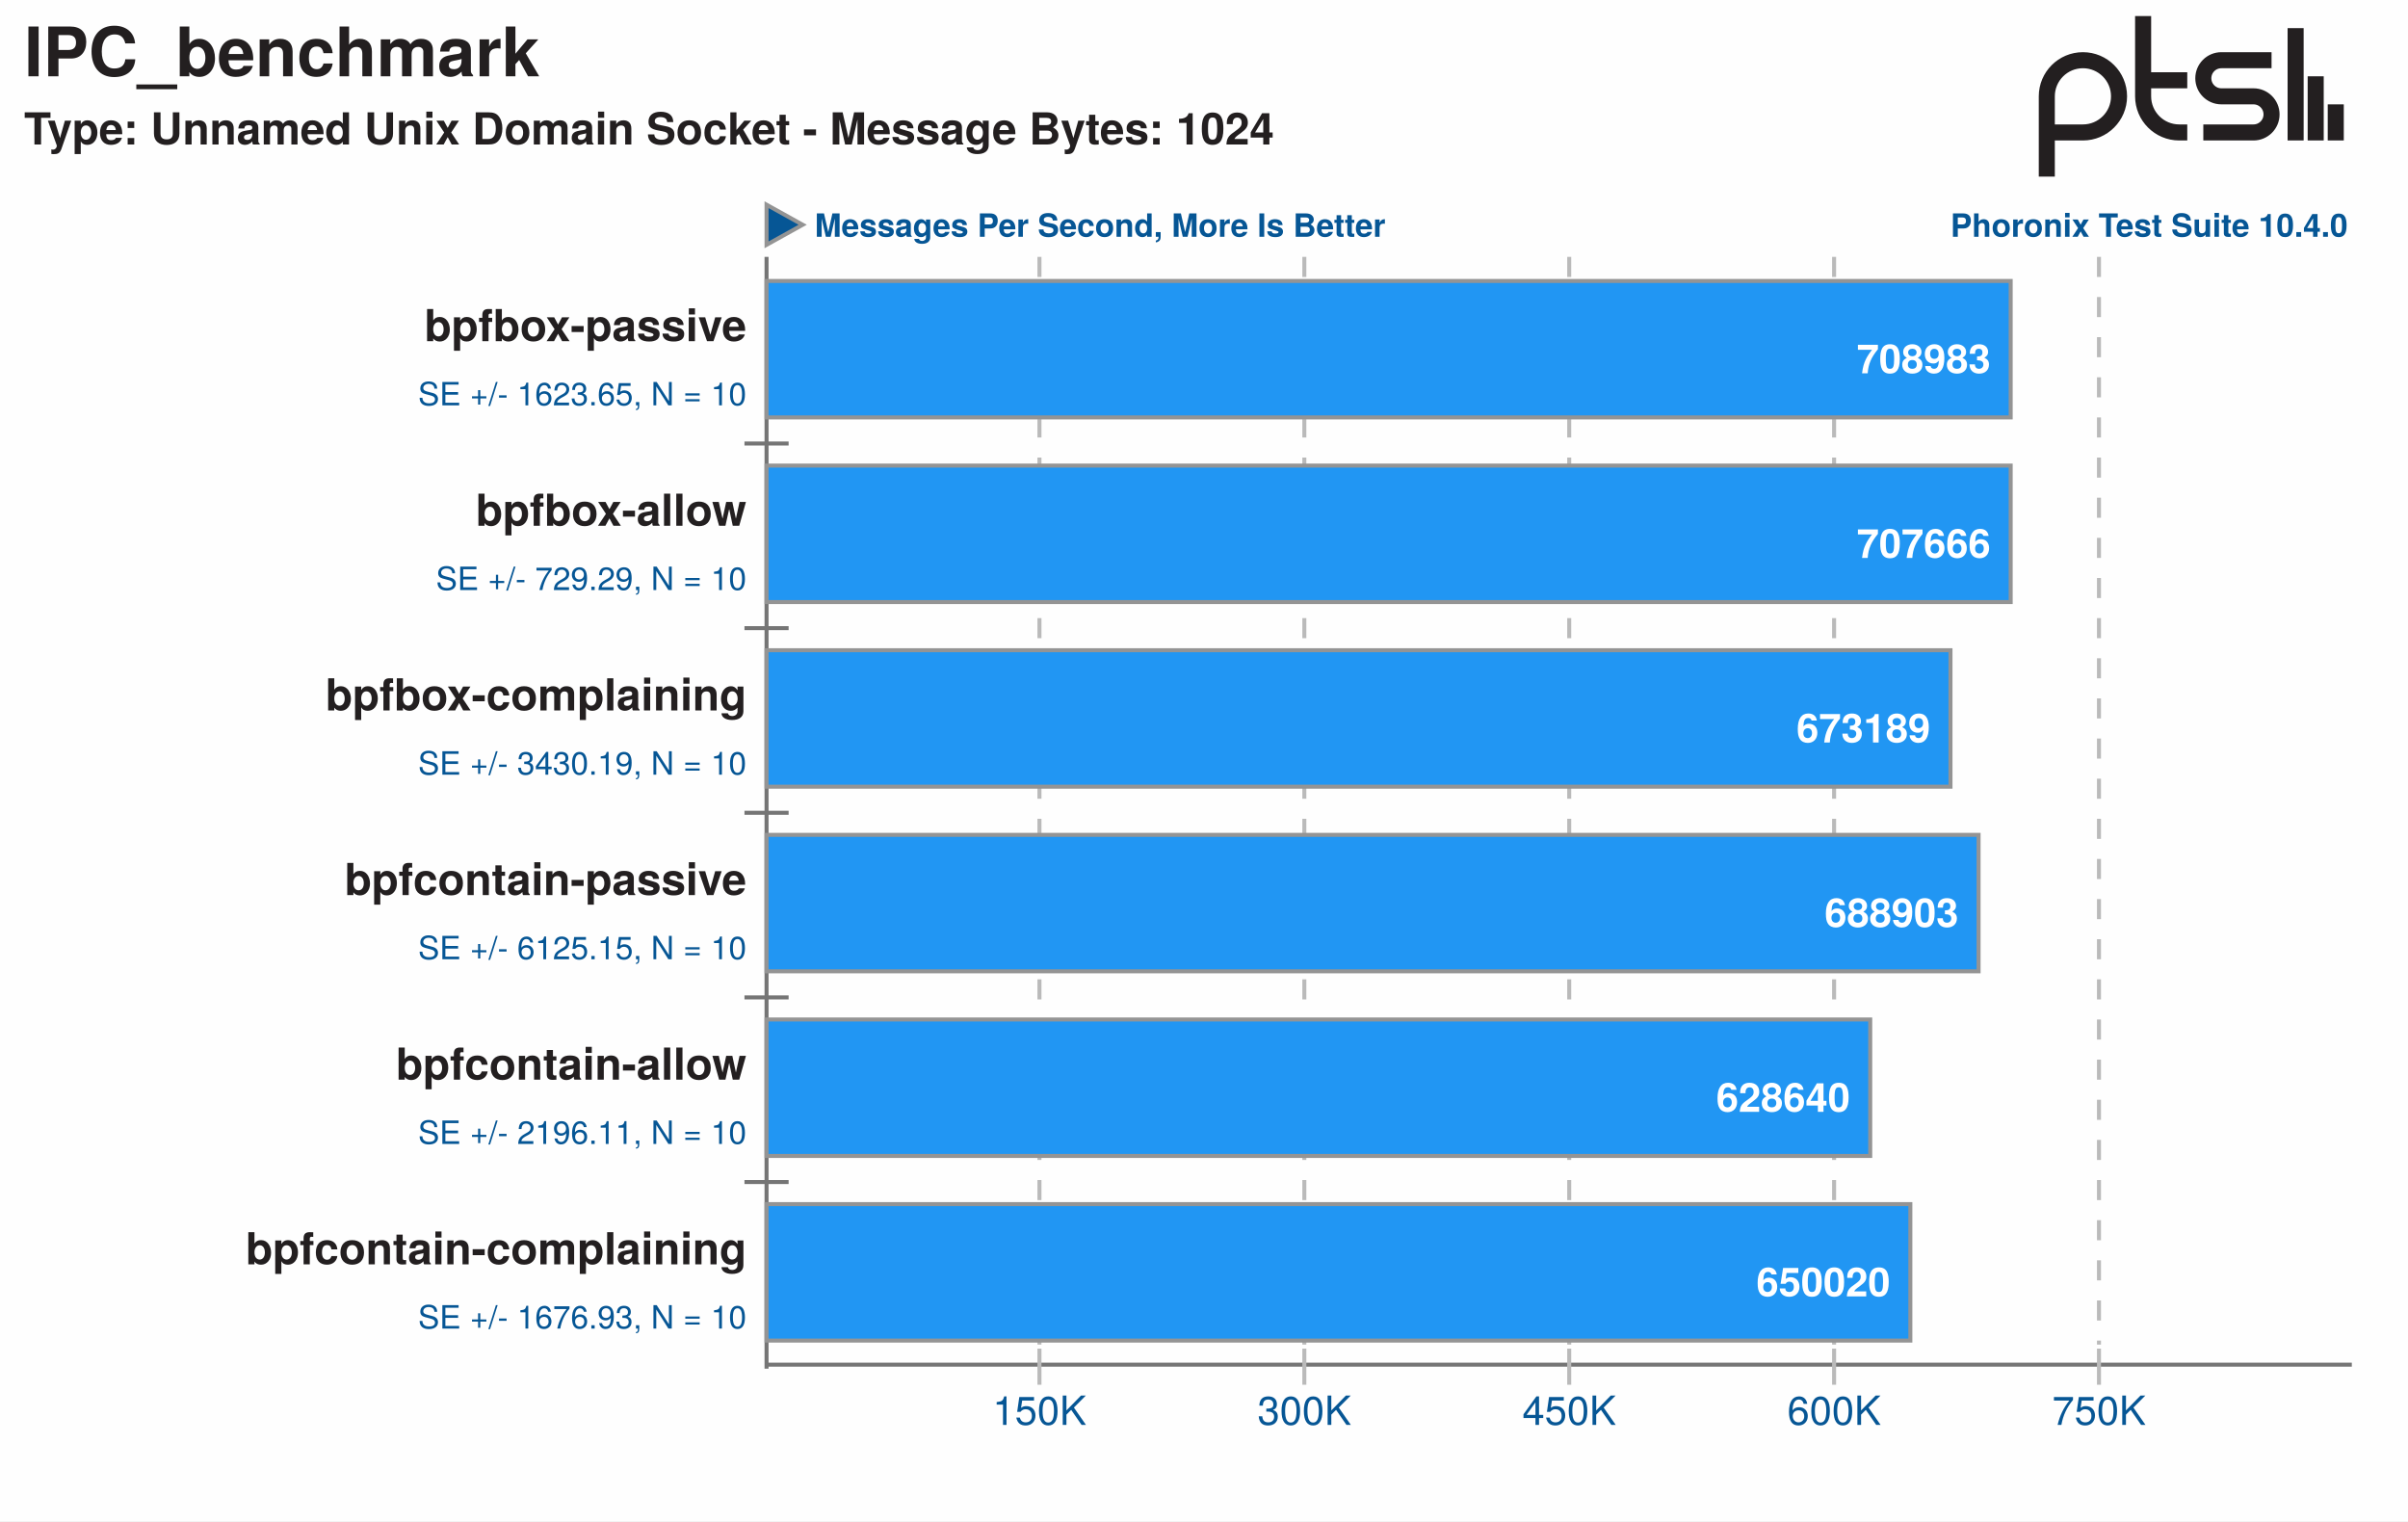
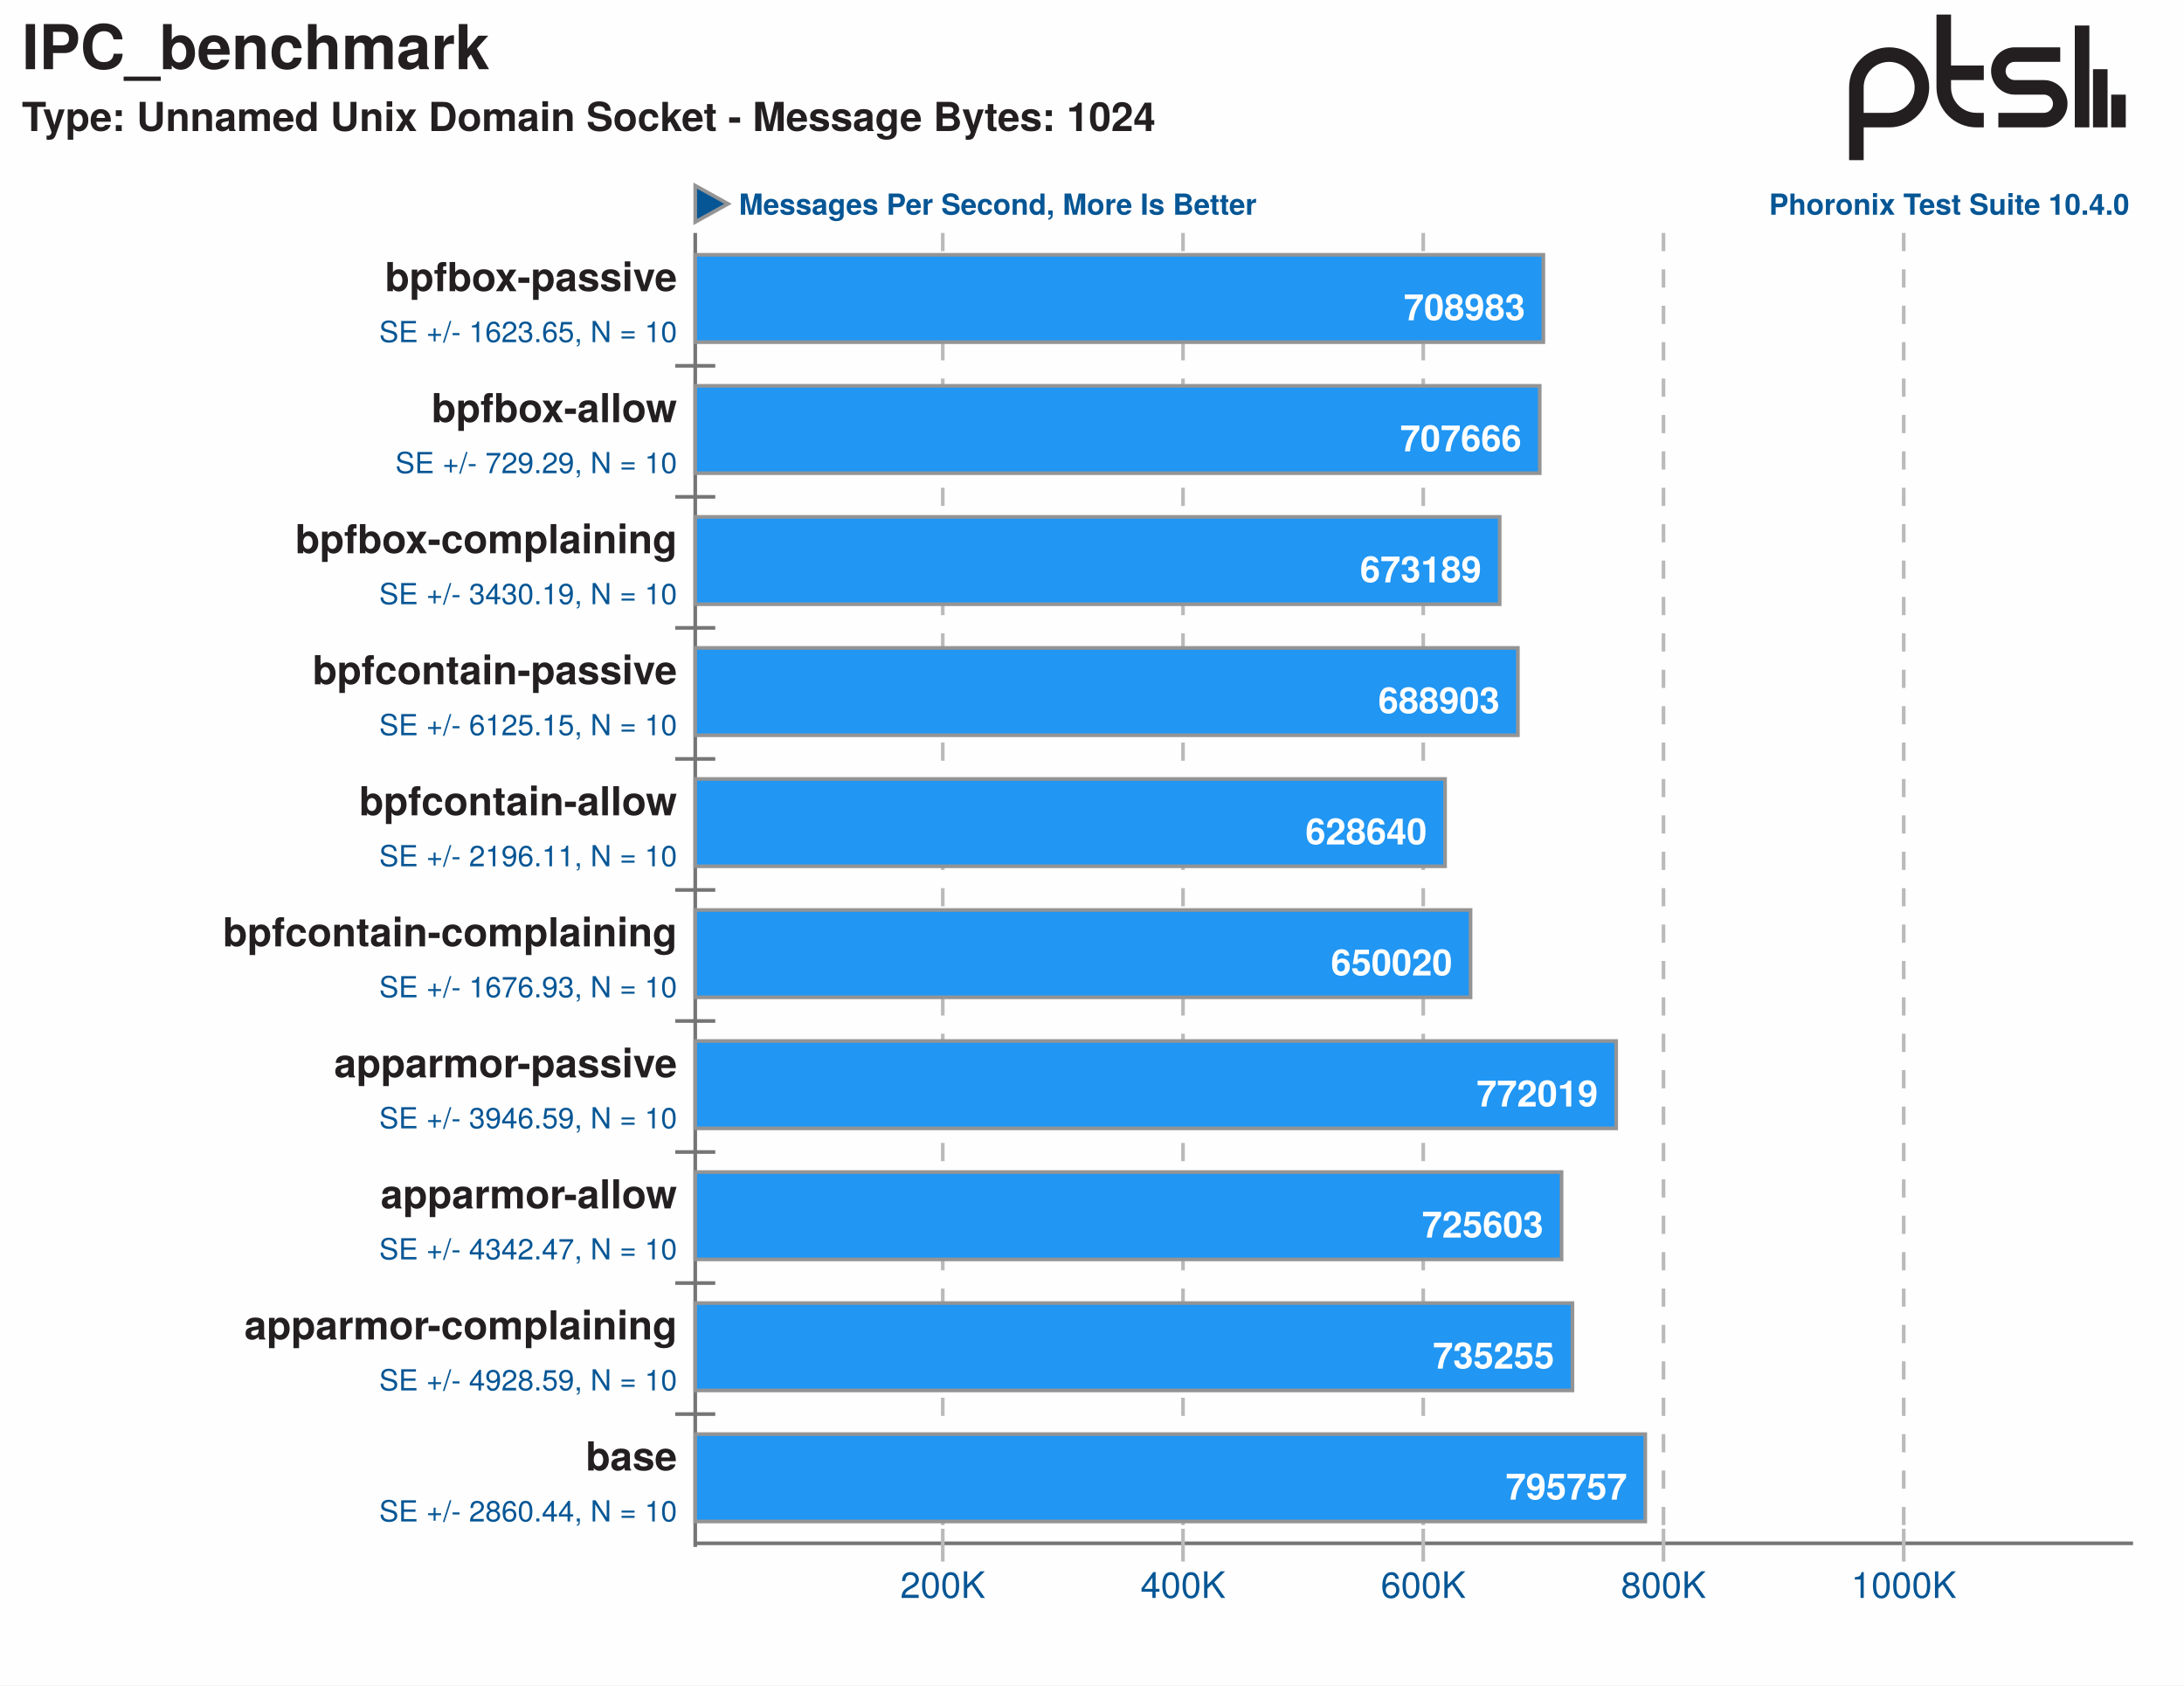
- <svg xmlns="http://www.w3.org/2000/svg" xmlns:xlink="http://www.w3.org/1999/xlink" version="1.1" font-family="sans-serif, droid-sans, helvetica, verdana, tahoma" viewbox="0 0 600 379" width="600" height="379" preserveAspectRatio="xMinYMin meet">
-   <rect x="0" y="0" width="600" height="379" fill="#FEFEFE" />
+ <svg xmlns="http://www.w3.org/2000/svg" xmlns:xlink="http://www.w3.org/1999/xlink" version="1.1" font-family="sans-serif, droid-sans, helvetica, verdana, tahoma" viewbox="0 0 600 463" width="600" height="463" preserveAspectRatio="xMinYMin meet">
+   <rect x="0" y="0" width="600" height="463" fill="#FEFEFE" />
  <g stroke="#757575" stroke-width="1">
-     <line x1="191" y1="64" x2="191" y2="341" />
-     <line x1="191" y1="340" x2="586" y2="340" />
+     <line x1="191" y1="64" x2="191" y2="425" />
+     <line x1="191" y1="424" x2="586" y2="424" />
  </g>
  <text x="585" y="59" font-size="8" fill="#065695" text-anchor="end" font-weight="bold">Phoronix Test Suite 10.4.0</text>
  <polygon points="200,56 191,61 191,51" fill="#065695" stroke="#949494" stroke-width="1" />
  <text x="203" y="59" font-size="8" font-weight="bold" fill="#065695" text-anchor="start">Messages Per Second, More Is Better</text>
  <a xlink:href="https://openbenchmarking.org/test/pts/ipc-benchmark" target="_blank">
    <text x="6" y="19" font-size="17" fill="#231f20" text-anchor="start" font-weight="bold">IPC_benchmark</text>
  </a>
  <text x="6" y="36" font-size="11" font-weight="bold" fill="#231f20" text-anchor="start">Type: Unnamed Unix Domain Socket - Message Bytes: 1024</text>
  <path d="m74 22v9m-5-16v16m-5-28v28m-23-2h12.5c2.485 0 4.5-2.015 4.5-4.5s-2.015-4.5-4.5-4.5h-8c-2.485 0-4.5-2.015-4.5-4.5s2.015-4.5 4.5-4.5h12.5m-21 5h-11m11 13h-2c-4.971 0-9-4.029-9-9v-20m-24 40v-20c0-4.971 4.029-9 9-9 4.971 0 9 4.029 9 9s-4.029 9-9 9h-9" stroke="#231f20" stroke-width="4" fill="none" transform="translate(508,4)" />
-   <line x1="191" y1="110" x2="191" y2="329" stroke="#757575" stroke-width="11" stroke-dasharray="1,45" />
+   <line x1="191" y1="100" x2="191" y2="393" stroke="#757575" stroke-width="11" stroke-dasharray="1,35" />
  <g font-size="11" fill="#231f20" font-weight="bold">
-     <text x="186" y="85" text-anchor="end">bpfbox-passive</text>
-     <text x="186" y="131" text-anchor="end">bpfbox-allow</text>
-     <text x="186" y="177" text-anchor="end">bpfbox-complaining</text>
-     <text x="186" y="223" text-anchor="end">bpfcontain-passive</text>
-     <text x="186" y="269" text-anchor="end">bpfcontain-allow</text>
-     <text x="186" y="315" text-anchor="end">bpfcontain-complaining</text>
+     <text x="186" y="80" text-anchor="end">bpfbox-passive</text>
+     <text x="186" y="116" text-anchor="end">bpfbox-allow</text>
+     <text x="186" y="152" text-anchor="end">bpfbox-complaining</text>
+     <text x="186" y="188" text-anchor="end">bpfcontain-passive</text>
+     <text x="186" y="224" text-anchor="end">bpfcontain-allow</text>
+     <text x="186" y="260" text-anchor="end">bpfcontain-complaining</text>
+     <text x="186" y="296" text-anchor="end">apparmor-passive</text>
+     <text x="186" y="332" text-anchor="end">apparmor-allow</text>
+     <text x="186" y="368" text-anchor="end">apparmor-complaining</text>
+     <text x="186" y="404" text-anchor="end">base</text>
  </g>
  <g font-size="10" fill="#065695" text-anchor="middle">
-     <text x="259" y="355">150K</text>
-     <text x="325" y="355">300K</text>
-     <text x="391" y="355">450K</text>
-     <text x="457" y="355">600K</text>
-     <text x="523" y="355">750K</text>
+     <text x="259" y="439">200K</text>
+     <text x="325" y="439">400K</text>
+     <text x="391" y="439">600K</text>
+     <text x="457" y="439">800K</text>
+     <text x="523" y="439">1000K</text>
  </g>
  <g stroke="#BABABA" stroke-width="1">
-     <line x1="259" y1="64" x2="259" y2="335" stroke-dasharray="5,5" />
-     <line x1="259" y1="336" x2="259" y2="345" />
-     <line x1="325" y1="64" x2="325" y2="335" stroke-dasharray="5,5" />
-     <line x1="325" y1="336" x2="325" y2="345" />
-     <line x1="391" y1="64" x2="391" y2="335" stroke-dasharray="5,5" />
-     <line x1="391" y1="336" x2="391" y2="345" />
-     <line x1="457" y1="64" x2="457" y2="335" stroke-dasharray="5,5" />
-     <line x1="457" y1="336" x2="457" y2="345" />
-     <line x1="523" y1="64" x2="523" y2="335" stroke-dasharray="5,5" />
-     <line x1="523" y1="336" x2="523" y2="345" />
+     <line x1="259" y1="64" x2="259" y2="419" stroke-dasharray="5,5" />
+     <line x1="259" y1="420" x2="259" y2="429" />
+     <line x1="325" y1="64" x2="325" y2="419" stroke-dasharray="5,5" />
+     <line x1="325" y1="420" x2="325" y2="429" />
+     <line x1="391" y1="64" x2="391" y2="419" stroke-dasharray="5,5" />
+     <line x1="391" y1="420" x2="391" y2="429" />
+     <line x1="457" y1="64" x2="457" y2="419" stroke-dasharray="5,5" />
+     <line x1="457" y1="420" x2="457" y2="429" />
+     <line x1="523" y1="64" x2="523" y2="419" stroke-dasharray="5,5" />
+     <line x1="523" y1="420" x2="523" y2="429" />
  </g>
  <g stroke="#949494" stroke-width="1">
-     <rect x="191" y="70" height="34" width="310" fill="#2196f3" />
-     <rect x="191" y="116" height="34" width="310" fill="#2196f3" />
-     <rect x="191" y="162" height="34" width="295" fill="#2196f3" />
-     <rect x="191" y="208" height="34" width="302" fill="#2196f3" />
-     <rect x="191" y="254" height="34" width="275" fill="#2196f3" />
-     <rect x="191" y="300" height="34" width="285" fill="#2196f3" />
+     <rect x="191" y="70" height="24" width="233" fill="#2196f3" />
+     <rect x="191" y="106" height="24" width="232" fill="#2196f3" />
+     <rect x="191" y="142" height="24" width="221" fill="#2196f3" />
+     <rect x="191" y="178" height="24" width="226" fill="#2196f3" />
+     <rect x="191" y="214" height="24" width="206" fill="#2196f3" />
+     <rect x="191" y="250" height="24" width="213" fill="#2196f3" />
+     <rect x="191" y="286" height="24" width="253" fill="#2196f3" />
+     <rect x="191" y="322" height="24" width="238" fill="#2196f3" />
+     <rect x="191" y="358" height="24" width="241" fill="#2196f3" />
+     <rect x="191" y="394" height="24" width="261" fill="#2196f3" />
  </g>
  <g font-size="8" fill="#065695" text-anchor="end">
-     <text y="101" x="186">SE +/- 1623.65, N = 10</text>
-     <text y="147" x="186">SE +/- 729.29, N = 10</text>
-     <text y="193" x="186">SE +/- 3430.19, N = 10</text>
-     <text y="239" x="186">SE +/- 6125.15, N = 10</text>
-     <text y="285" x="186">SE +/- 2196.11, N = 10</text>
-     <text y="331" x="186">SE +/- 1676.93, N = 10</text>
+     <text y="94" x="186">SE +/- 1623.65, N = 10</text>
+     <text y="130" x="186">SE +/- 729.29, N = 10</text>
+     <text y="166" x="186">SE +/- 3430.19, N = 10</text>
+     <text y="202" x="186">SE +/- 6125.15, N = 10</text>
+     <text y="238" x="186">SE +/- 2196.11, N = 10</text>
+     <text y="274" x="186">SE +/- 1676.93, N = 10</text>
+     <text y="310" x="186">SE +/- 3946.59, N = 10</text>
+     <text y="346" x="186">SE +/- 4342.47, N = 10</text>
+     <text y="382" x="186">SE +/- 4928.59, N = 10</text>
+     <text y="418" x="186">SE +/- 2860.44, N = 10</text>
  </g>
  <g font-size="10" fill="#FFFFFF" font-weight="bold" text-anchor="end">
-     <text x="496" y="93">708983</text>
-     <text x="496" y="139">707666</text>
-     <text x="481" y="185">673189</text>
-     <text x="488" y="231">688903</text>
-     <text x="461" y="277">628640</text>
-     <text x="471" y="323">650020</text>
+     <text x="419" y="88">708983</text>
+     <text x="418" y="124">707666</text>
+     <text x="407" y="160">673189</text>
+     <text x="412" y="196">688903</text>
+     <text x="392" y="232">628640</text>
+     <text x="399" y="268">650020</text>
+     <text x="439" y="304">772019</text>
+     <text x="424" y="340">725603</text>
+     <text x="427" y="376">735255</text>
+     <text x="447" y="412">795757</text>
  </g>
</svg>
